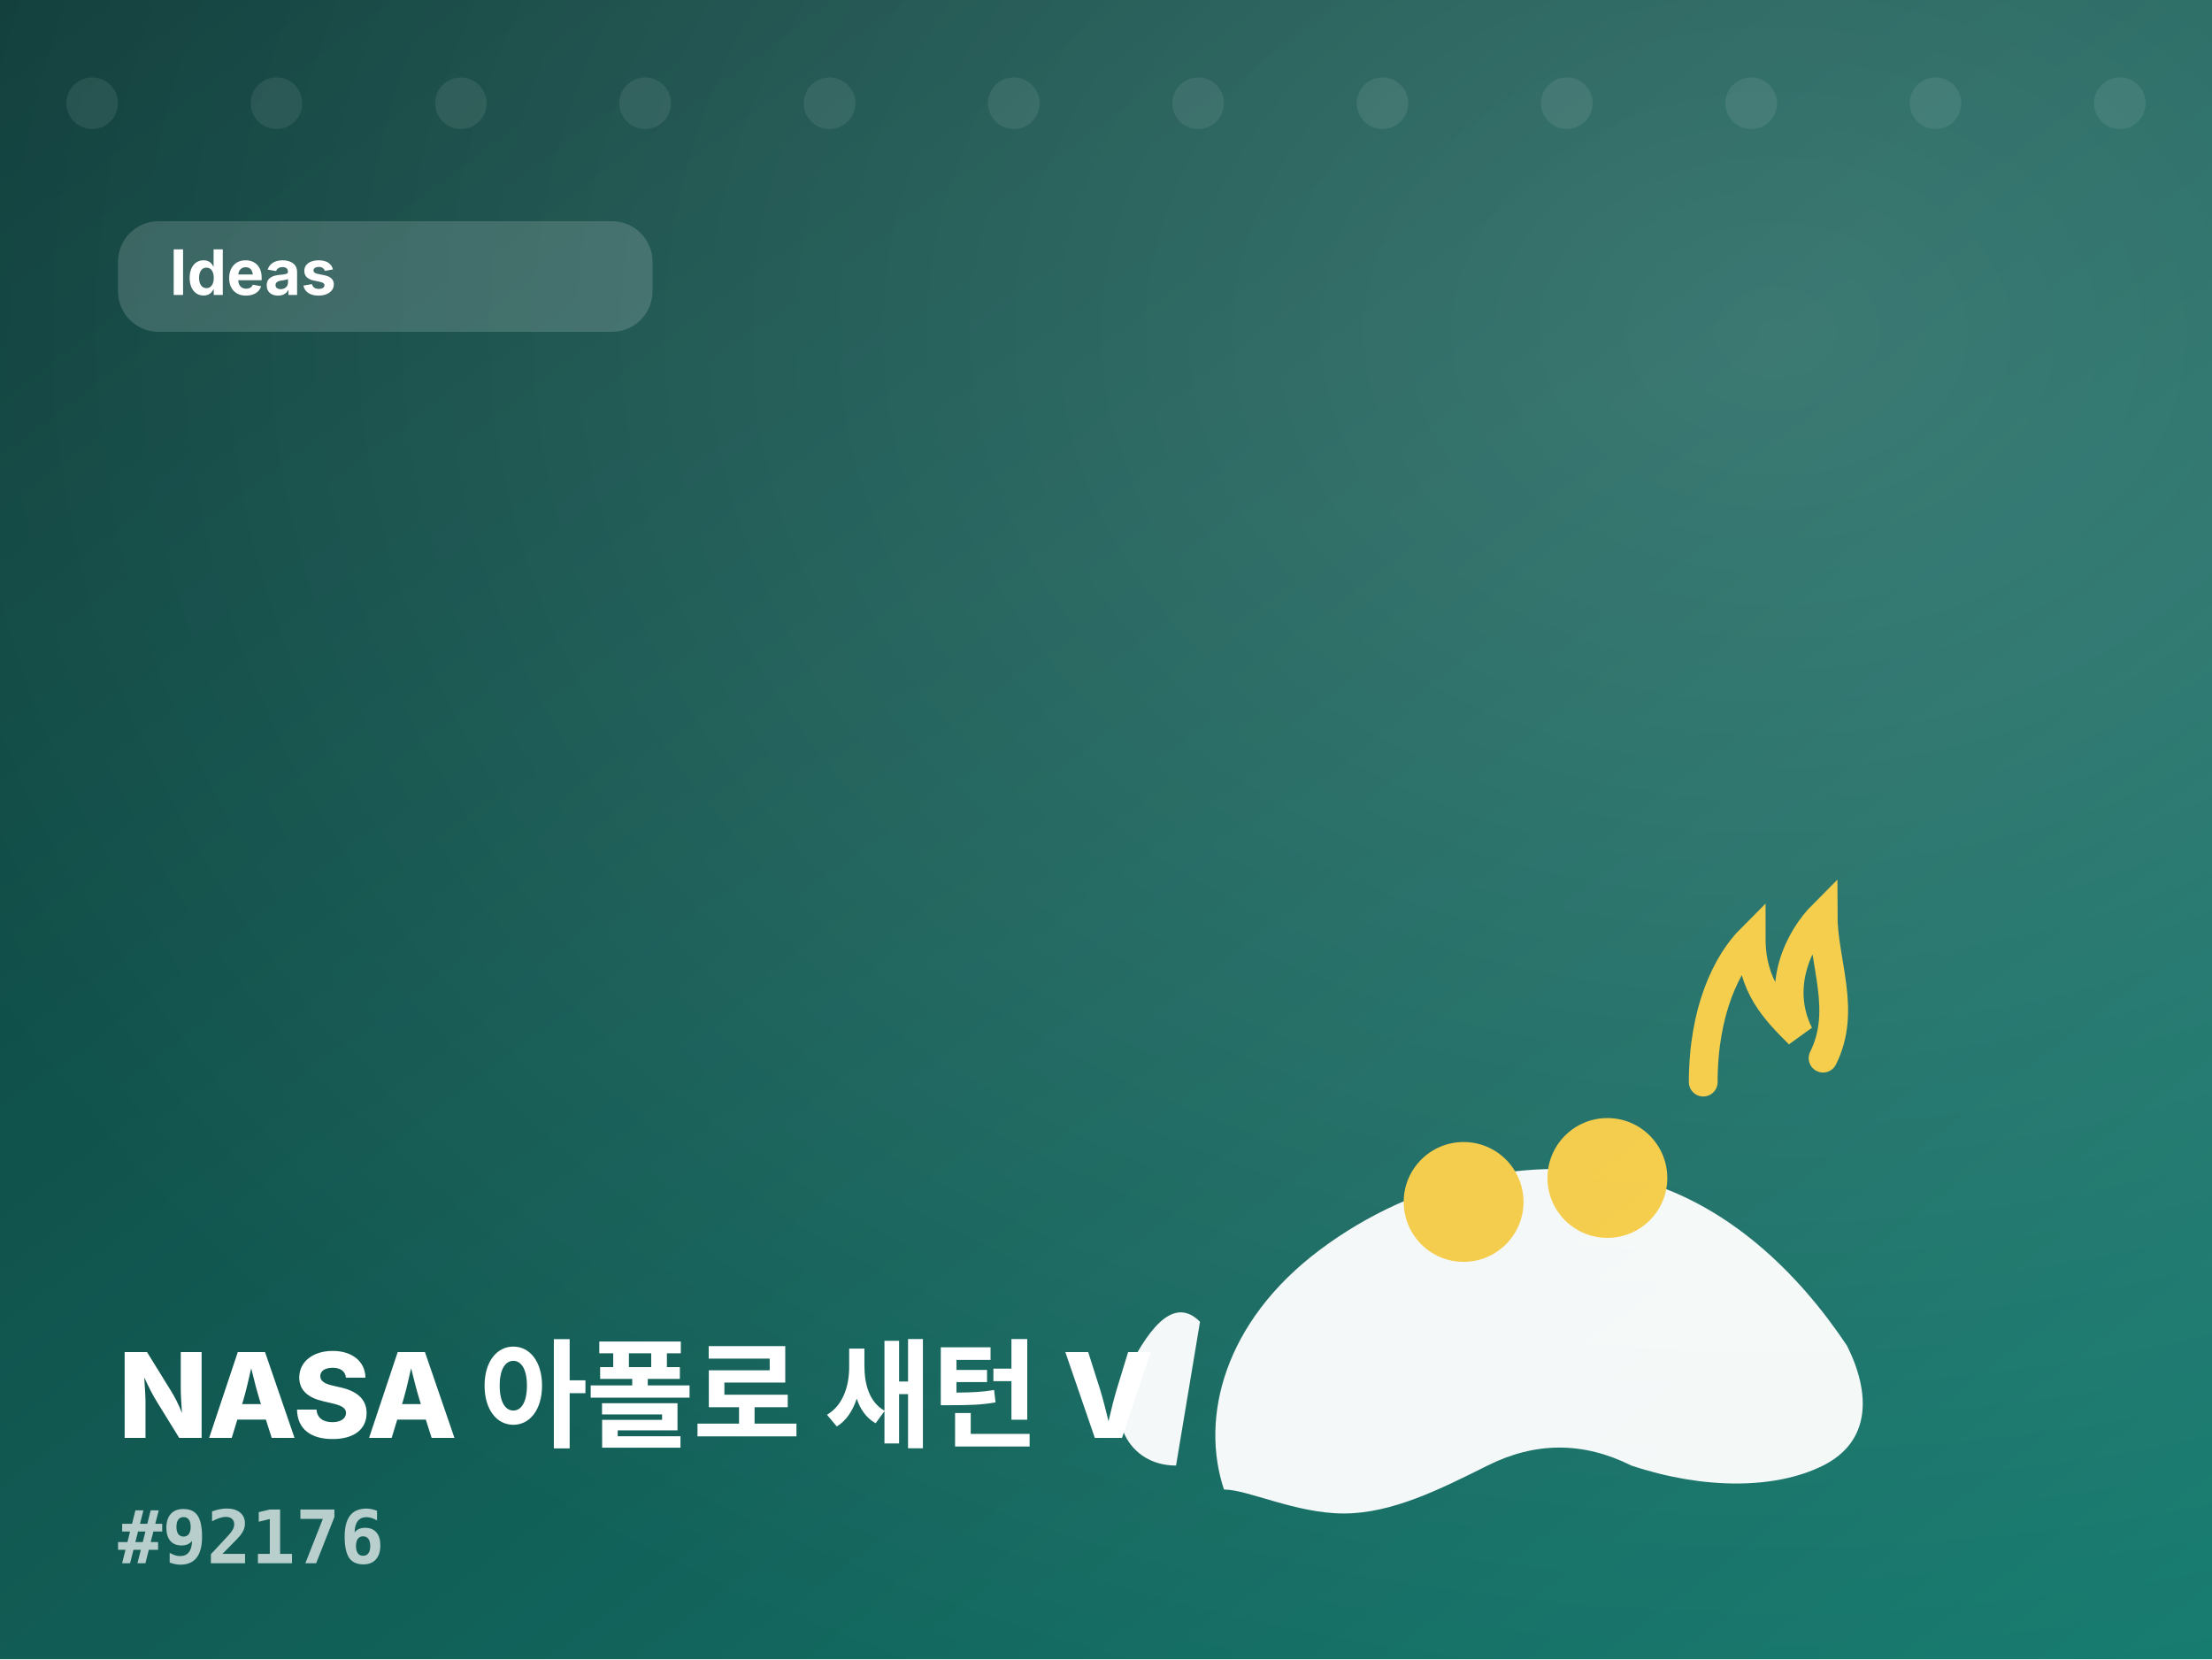
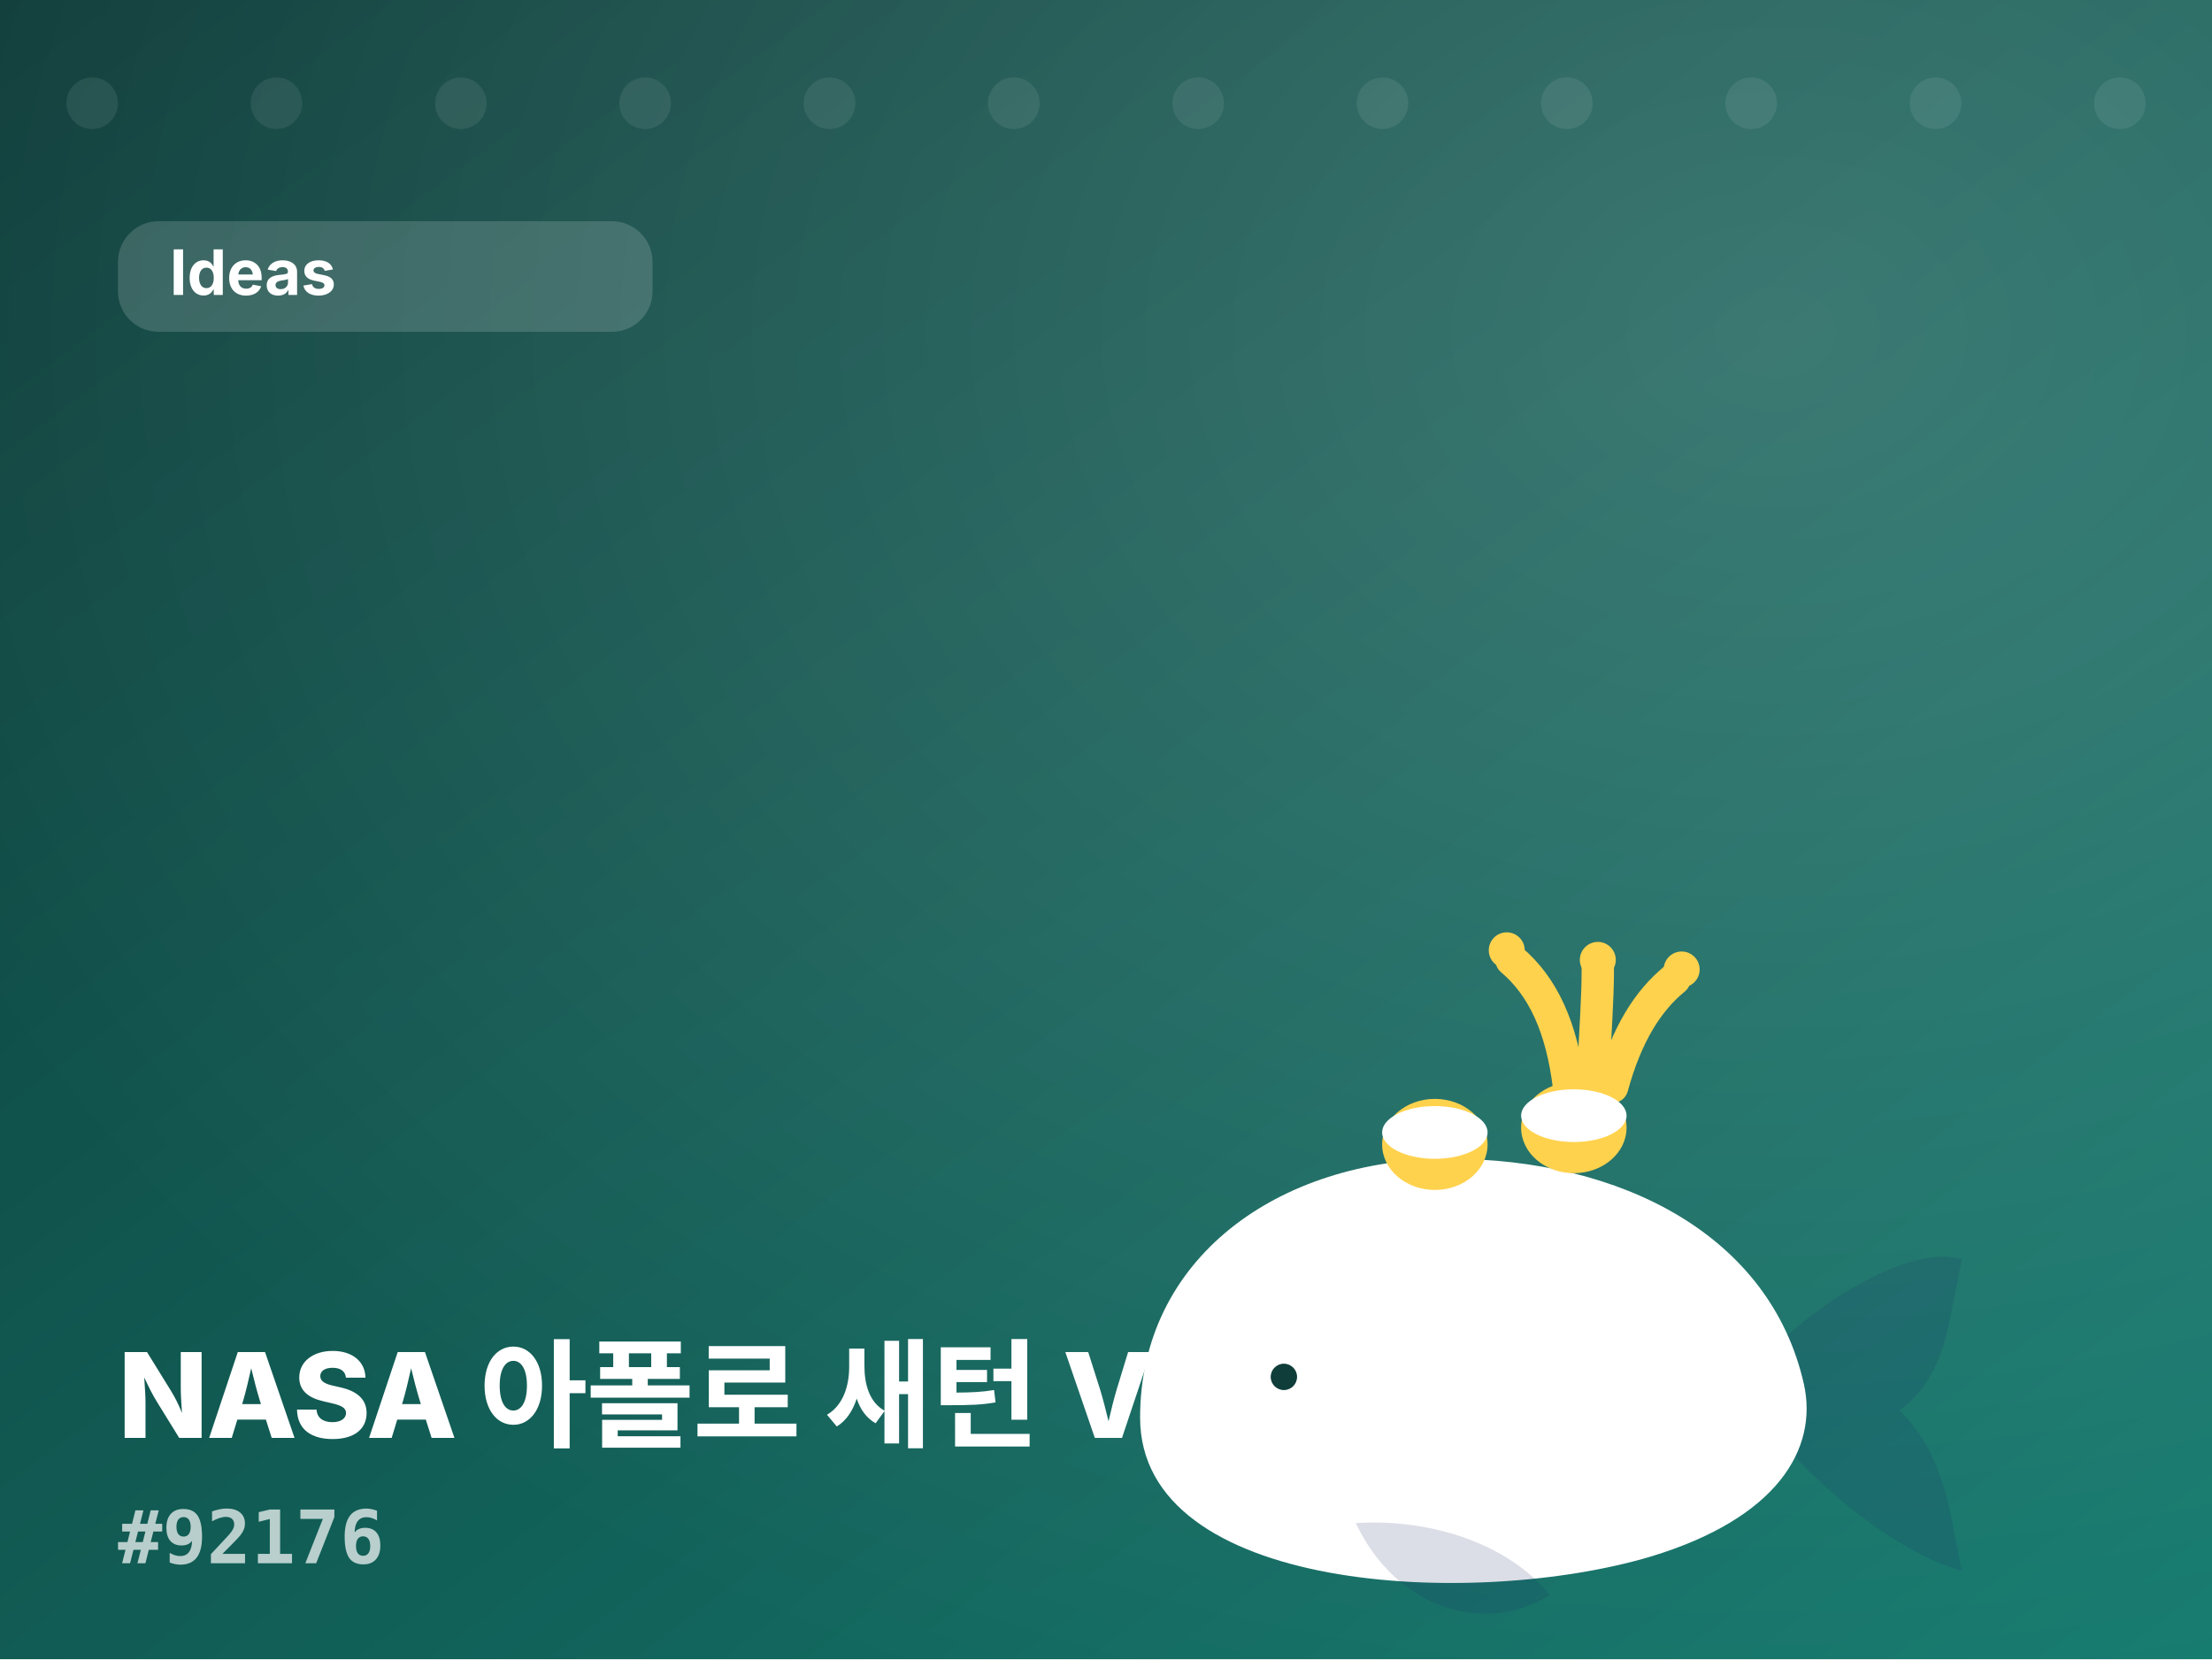
<svg xmlns="http://www.w3.org/2000/svg" viewBox="0 0 1200 900" width="1200" height="900" role="img" aria-label="NASA 아폴로 새턴 V">
  <defs>
    <linearGradient id="bg" x1="0" y1="0" x2="1" y2="1">
      <stop offset="0" stop-color="#0f3d3a" />
      <stop offset="1" stop-color="#137a6e" />
    </linearGradient>
    <radialGradient id="glow" cx="0.8" cy="0.2" r="0.9">
      <stop offset="0" stop-color="#ffffff" stop-opacity="0.18" />
      <stop offset="1" stop-color="#ffffff" stop-opacity="0" />
    </radialGradient>
  </defs>
  <rect width="1200" height="900" fill="url(#bg)" />
  <rect width="1200" height="900" fill="url(#glow)" />
  <circle cx="50" cy="56" r="14" fill="#ffffff" opacity="0.08" />
  <circle cx="150" cy="56" r="14" fill="#ffffff" opacity="0.08" />
  <circle cx="250" cy="56" r="14" fill="#ffffff" opacity="0.08" />
  <circle cx="350" cy="56" r="14" fill="#ffffff" opacity="0.08" />
  <circle cx="450" cy="56" r="14" fill="#ffffff" opacity="0.08" />
  <circle cx="550" cy="56" r="14" fill="#ffffff" opacity="0.08" />
  <circle cx="650" cy="56" r="14" fill="#ffffff" opacity="0.08" />
  <circle cx="750" cy="56" r="14" fill="#ffffff" opacity="0.08" />
  <circle cx="850" cy="56" r="14" fill="#ffffff" opacity="0.08" />
  <circle cx="950" cy="56" r="14" fill="#ffffff" opacity="0.08" />
  <circle cx="1050" cy="56" r="14" fill="#ffffff" opacity="0.08" />
  <circle cx="1150" cy="56" r="14" fill="#ffffff" opacity="0.08" />
-   <g transform="translate(560 470) scale(13)" opacity="0.95">
-     <path d="M8 26c-1-3 0-7 4-10s9-4 13-3c4 1 7 4 9 7 1 2 1 4-1 5s-5 1-8 0c-2-1-4-1-6 0s-4 2-6 2-4-1-5-1z" fill="#ffffff" />
-     <circle cx="18" cy="14" r="2.5" fill="#ffd24d" />
-     <circle cx="24" cy="13" r="2.5" fill="#ffd24d" />
-     <path d="M6 25c-2 0-3-2-2-4s2-3 3-2" fill="#ffffff" />
-     <path d="M28 9c0-3 1-5 2-6 0 2 1 3 2 4-1-2 0-4 1-5 0 2 1 4 0 6" stroke="#ffd24d" stroke-width="1.2" stroke-linecap="round" fill="none" />
+   <g transform="translate(560 470) scale(13)">
+     <g stroke="#ffd24d" stroke-width="1.35" stroke-linecap="round" fill="none">
+       <path d="M22.4 9.2C22.1 6.7 21.3 5 20 3.9" />
+       <path d="M23.4 8.9C23.5 6.8 23.6 5.5 23.6 4.3" />
+       <path d="M24.2 9.2C24.8 7 25.7 5.6 26.8 4.7" />
+     </g>
+     <circle cx="19.8" cy="3.5" r="0.75" fill="#ffd24d" />
+     <circle cx="23.6" cy="3.9" r="0.75" fill="#ffd24d" />
+     <circle cx="27.1" cy="4.3" r="0.75" fill="#ffd24d" />
+     <path d="M30.5 20.5C33.4 17.6 37 15.8 38.8 16.4C38.2 19 38.2 21.2 36.2 22.7C38.2 24.7 38.3 27.2 38.8 29.4C36 28.6 32.6 25.8 30.6 23.2Z" fill="rgba(27,47,102,0.16)" />
+     <path d="M4.5 23C4.5 16.4 10.2 12.2 17.4 12.2C24.6 12.2 30.8 15.4 32.2 21.6C32.8 24.3 31.1 27.2 25.8 28.8C18.4 31 4.5 30.3 4.5 23Z" fill="#ffffff" />
+     <path d="M13.5 27.4C15.2 31 18.9 32.1 21.6 30.4C19.9 28.3 16.7 27.2 13.5 27.4Z" fill="rgba(27,47,102,0.16)" />
+     <ellipse cx="16.8" cy="11.6" rx="2.2" ry="1.9" fill="#ffd24d" />
+     <ellipse cx="22.6" cy="10.9" rx="2.2" ry="1.9" fill="#ffd24d" />
+     <ellipse cx="16.8" cy="11.1" rx="2.2" ry="1.1" fill="#ffffff" />
+     <ellipse cx="22.6" cy="10.4" rx="2.2" ry="1.1" fill="#ffffff" />
+     <circle cx="10.8" cy="21.6" r="1.45" fill="#ffffff" />
+     <circle cx="10.5" cy="21.3" r="0.55" fill="#0f3d3a" />
  </g>
  <g font-family="-apple-system, 'Apple SD Gothic Neo', 'Noto Sans KR', sans-serif">
    <rect x="64" y="120" rx="22" ry="22" width="290" height="60" fill="#ffffff" opacity="0.16" />
    <text x="92" y="160" font-size="34" font-weight="700" fill="#ffffff">Ideas</text>
    <text x="64" y="780" font-size="64" font-weight="800" fill="#ffffff" letter-spacing="-1">NASA 아폴로 새턴 V</text>
    <text x="64" y="848" font-size="40" font-weight="700" fill="#ffffff" opacity="0.7" font-family="'SF Mono', ui-monospace, monospace">#92176</text>
  </g>
</svg>
